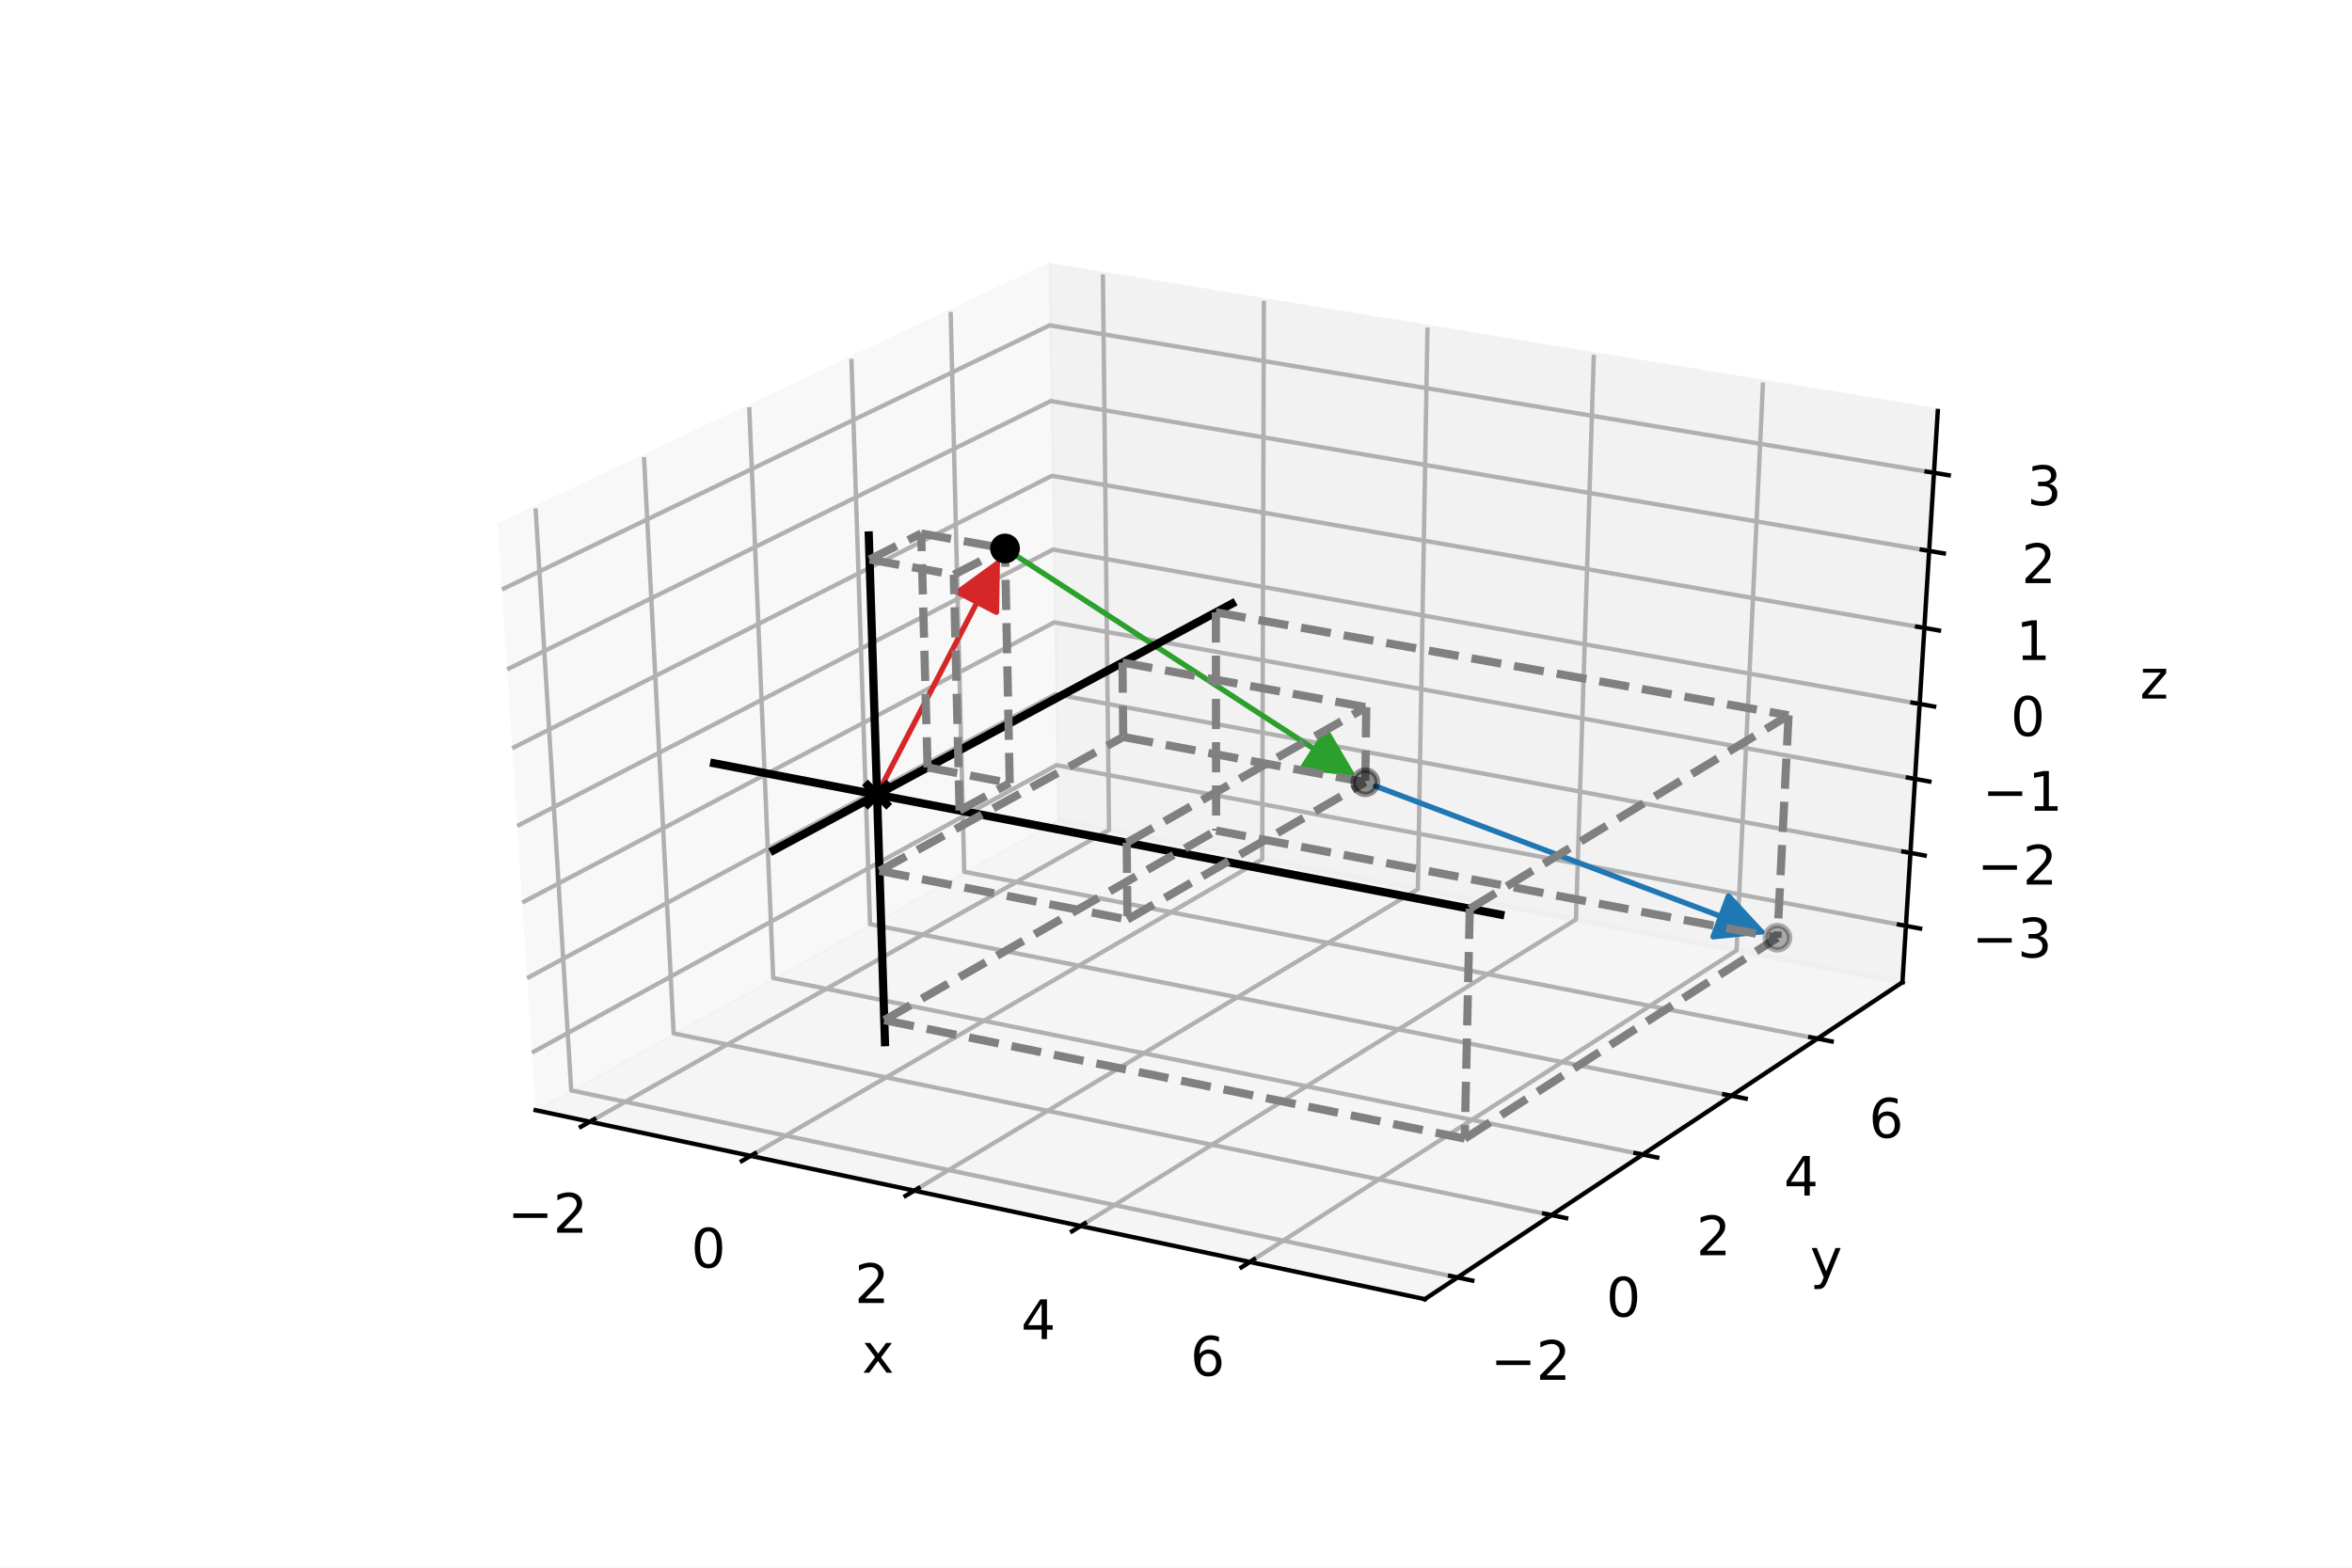
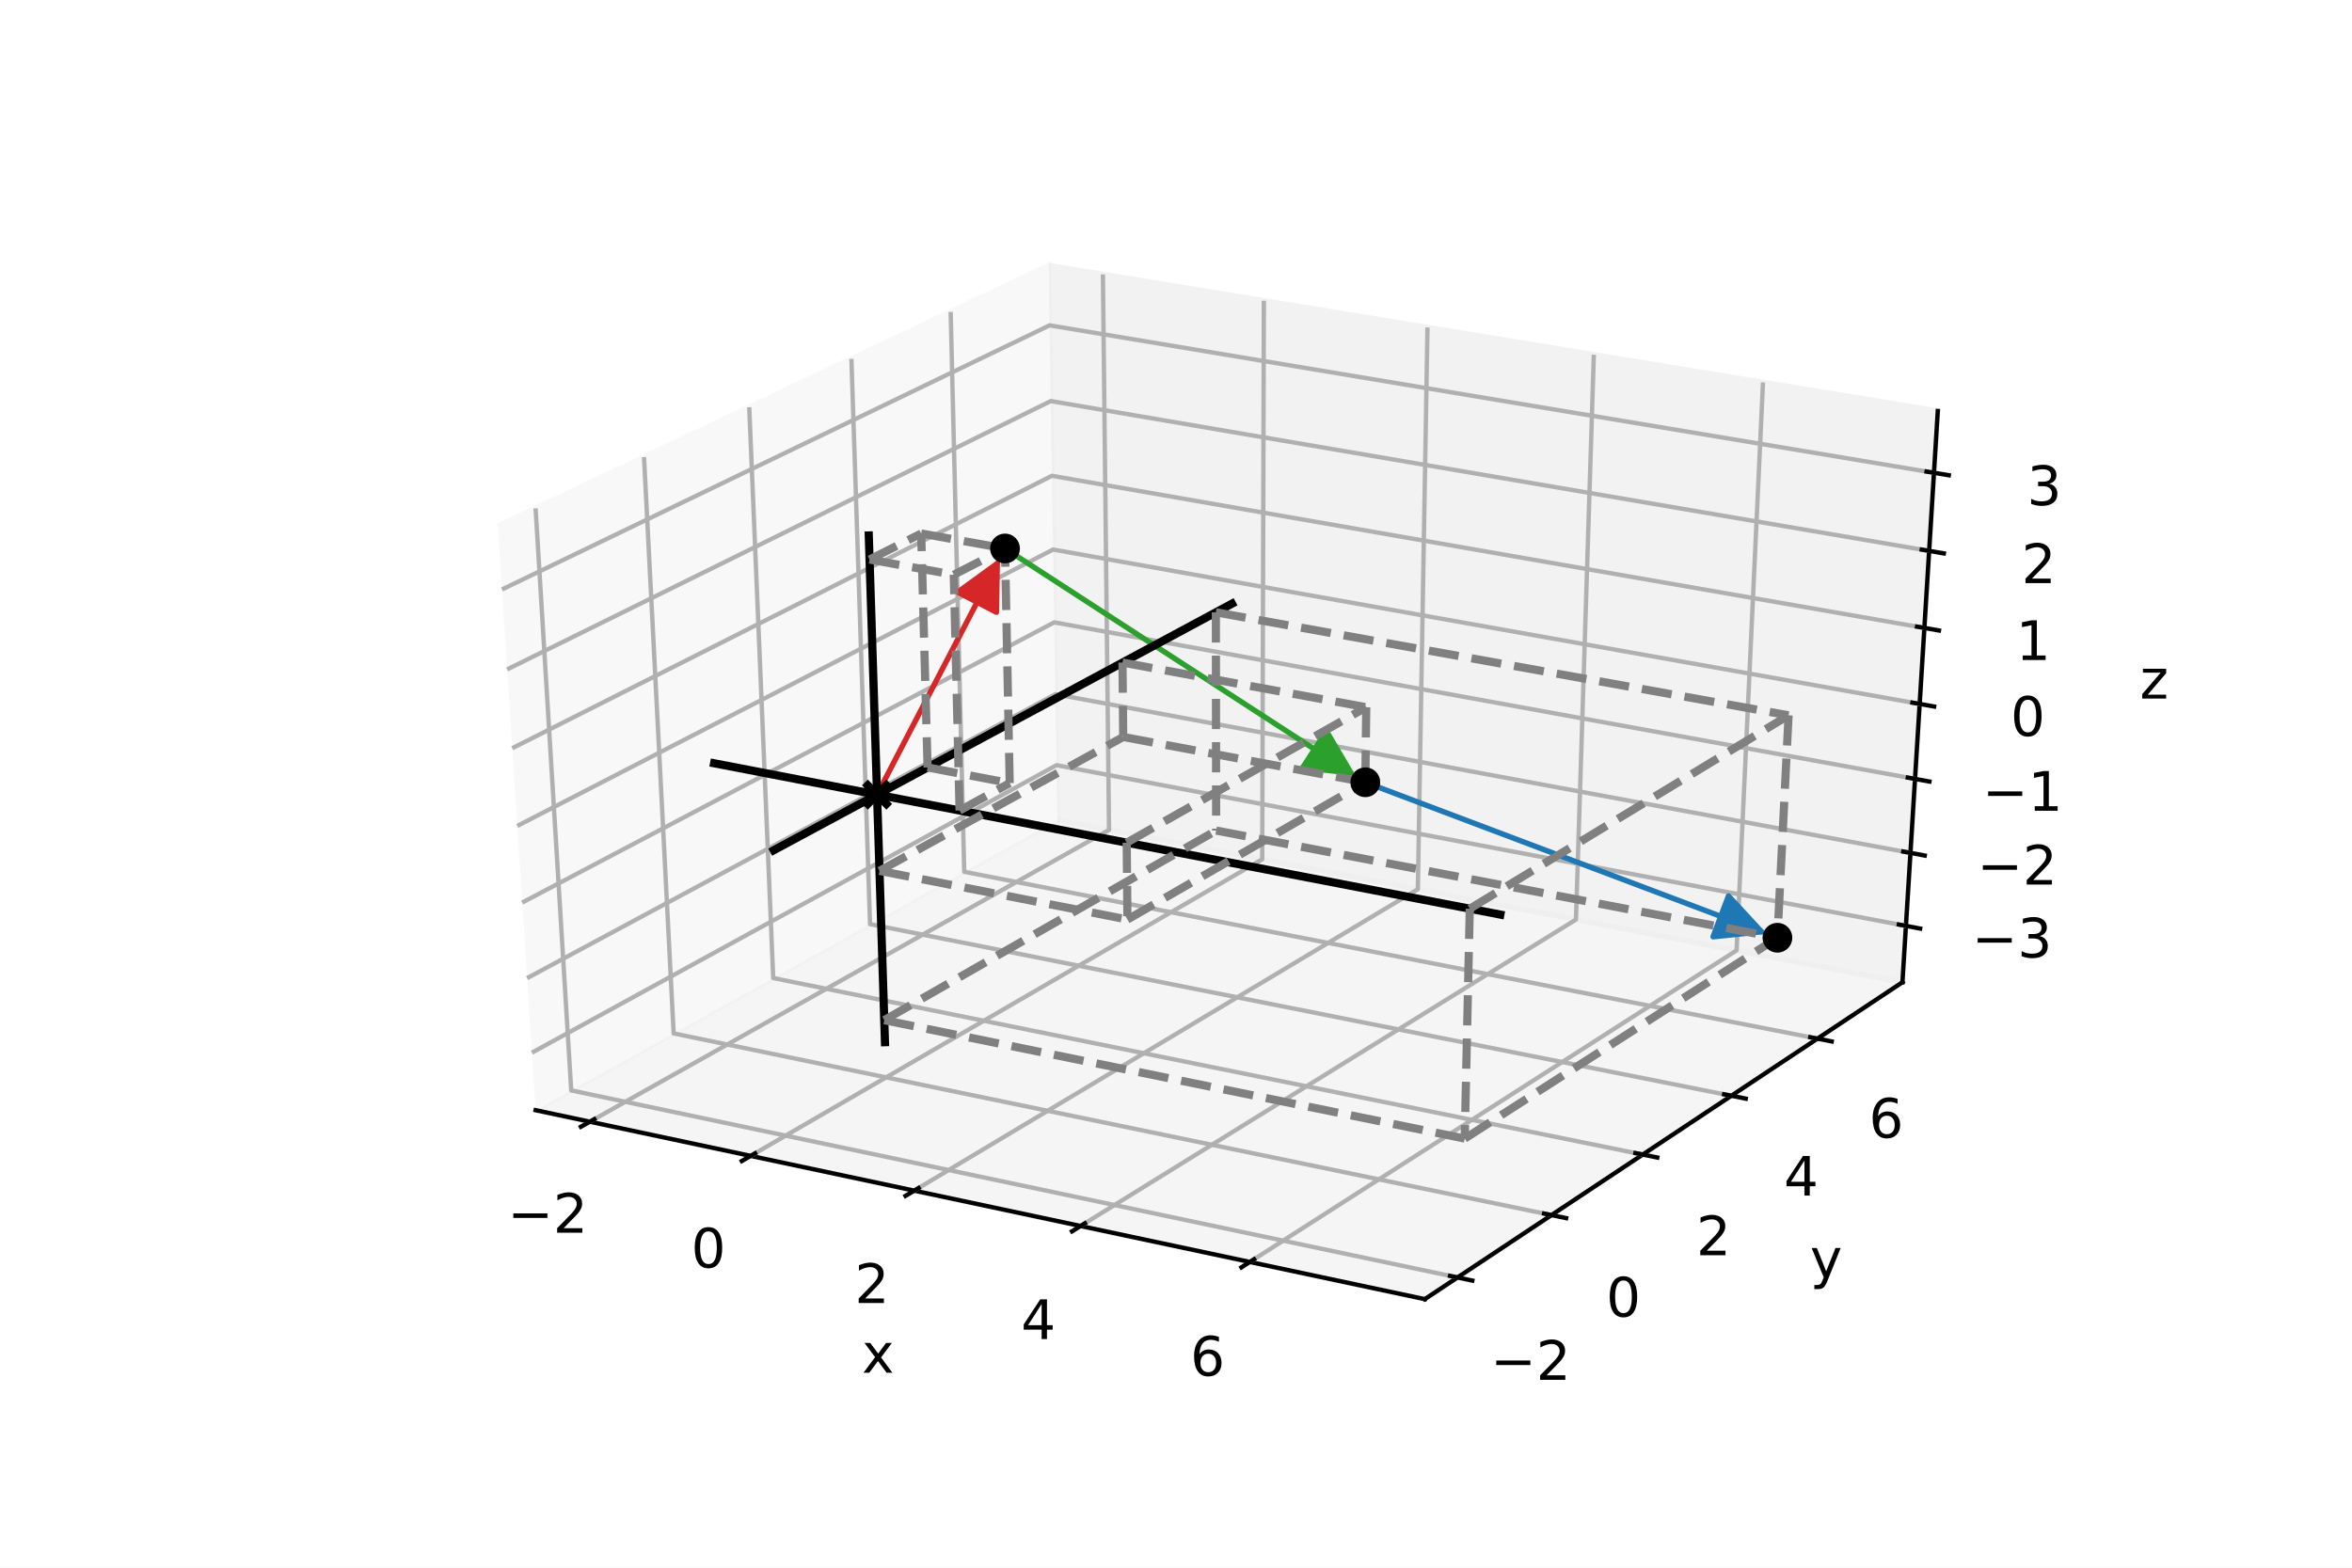
<svg xmlns="http://www.w3.org/2000/svg" xmlns:xlink="http://www.w3.org/1999/xlink" height="288pt" version="1.1" viewBox="0 0 432 288" width="432pt">
  <defs>
    <style type="text/css">
*{stroke-linecap:butt;stroke-linejoin:round;}
  </style>
  </defs>
  <g id="figure_1">
    <g id="patch_1">
      <path d="M 0 288  L 432 288  L 432 0  L 0 0  z " style="fill:#ffffff;" />
    </g>
    <g id="patch_2">
      <path d="M 54 252  L 388.8 252  L 388.8 34.56  L 54 34.56  z " style="fill:#ffffff;" />
    </g>
    <g id="pane3d_1">
      <g id="patch_3">
        <path d="M 98.383 203.953  L 194.204 150.642  L 192.609 48.773  L 91.445 96.672  " style="fill:#f2f2f2;opacity:0.5;stroke:#f2f2f2;stroke-linejoin:miter;" />
      </g>
    </g>
    <g id="pane3d_2">
      <g id="patch_4">
        <path d="M 194.204 150.642  L 349.426 180.447  L 355.921 75.505  L 192.609 48.773  " style="fill:#e6e6e6;opacity:0.5;stroke:#e6e6e6;stroke-linejoin:miter;" />
      </g>
    </g>
    <g id="pane3d_3">
      <g id="patch_5">
        <path d="M 98.383 203.953  L 261.697 238.666  L 349.426 180.447  L 194.204 150.642  " style="fill:#ececec;opacity:0.5;stroke:#ececec;stroke-linejoin:miter;" />
      </g>
    </g>
    <g id="axis3d_1">
      <g id="line2d_1">
        <path d="M 98.383 203.953  L 261.697 238.666  " style="fill:none;stroke:#000000;stroke-linecap:square;stroke-width:0.8;" />
      </g>
      <g id="text_1">
        <defs>
          <path d="M 54.891 54.688  L 35.109 28.078  L 55.906 0  L 45.312 0  L 29.391 21.484  L 13.484 0  L 2.875 0  L 24.125 28.609  L 4.688 54.688  L 15.281 54.688  L 29.781 35.203  L 44.281 54.688  z " id="DejaVuSans-120" />
        </defs>
        <g transform="translate(158.3168 252.1853)scale(0.1 -0.1)">
          <use xlink:href="#DejaVuSans-120" />
        </g>
      </g>
      <g id="Line3DCollection_1">
        <path d="M 108.34 206.07  L 203.698 152.465  L 202.577 50.404  " style="fill:none;stroke:#b0b0b0;stroke-width:0.8;" />
        <path d="M 137.878 212.348  L 231.838 157.868  L 232.139 55.244  " style="fill:none;stroke:#b0b0b0;stroke-width:0.8;" />
        <path d="M 167.92 218.733  L 260.423 163.357  L 262.191 60.163  " style="fill:none;stroke:#b0b0b0;stroke-width:0.8;" />
        <path d="M 198.476 225.228  L 289.462 168.933  L 292.746 65.164  " style="fill:none;stroke:#b0b0b0;stroke-width:0.8;" />
        <path d="M 229.562 231.835  L 318.966 174.598  L 323.816 70.25  " style="fill:none;stroke:#b0b0b0;stroke-width:0.8;" />
      </g>
      <g id="xtick_1">
        <g id="line2d_2">
          <path d="M 109.161 205.608  L 106.693 206.995  " style="fill:none;stroke:#000000;stroke-linecap:square;stroke-width:0.8;" />
        </g>
        <g id="text_2">
          <defs>
            <path d="M 10.594 35.5  L 73.188 35.5  L 73.188 27.203  L 10.594 27.203  z " id="DejaVuSans-8722" />
            <path d="M 19.188 8.297  L 53.609 8.297  L 53.609 0  L 7.328 0  L 7.328 8.297  Q 12.938 14.109 22.625 23.891  Q 32.328 33.688 34.812 36.531  Q 39.547 41.844 41.422 45.531  Q 43.312 49.219 43.312 52.781  Q 43.312 58.594 39.234 62.25  Q 35.156 65.922 28.609 65.922  Q 23.969 65.922 18.812 64.312  Q 13.672 62.703 7.812 59.422  L 7.812 69.391  Q 13.766 71.781 18.938 73  Q 24.125 74.219 28.422 74.219  Q 39.75 74.219 46.484 68.547  Q 53.219 62.891 53.219 53.422  Q 53.219 48.922 51.531 44.891  Q 49.859 40.875 45.406 35.406  Q 44.188 33.984 37.641 27.219  Q 31.109 20.453 19.188 8.297  z " id="DejaVuSans-50" />
          </defs>
          <g transform="translate(93.22186 226.4644)scale(0.1 -0.1)">
            <use xlink:href="#DejaVuSans-8722" />
            <use x="83.789" xlink:href="#DejaVuSans-50" />
          </g>
        </g>
      </g>
      <g id="xtick_2">
        <g id="line2d_3">
          <path d="M 138.688 211.878  L 136.255 213.289  " style="fill:none;stroke:#000000;stroke-linecap:square;stroke-width:0.8;" />
        </g>
        <g id="text_3">
          <defs>
            <path d="M 31.781 66.406  Q 24.172 66.406 20.328 58.906  Q 16.5 51.422 16.5 36.375  Q 16.5 21.391 20.328 13.891  Q 24.172 6.391 31.781 6.391  Q 39.453 6.391 43.281 13.891  Q 47.125 21.391 47.125 36.375  Q 47.125 51.422 43.281 58.906  Q 39.453 66.406 31.781 66.406  z M 31.781 74.219  Q 44.047 74.219 50.516 64.516  Q 56.984 54.828 56.984 36.375  Q 56.984 17.969 50.516 8.266  Q 44.047 -1.422 31.781 -1.422  Q 19.531 -1.422 13.062 8.266  Q 6.594 17.969 6.594 36.375  Q 6.594 54.828 13.062 64.516  Q 19.531 74.219 31.781 74.219  z " id="DejaVuSans-48" />
          </defs>
          <g transform="translate(126.9467 232.8641)scale(0.1 -0.1)">
            <use xlink:href="#DejaVuSans-48" />
          </g>
        </g>
      </g>
      <g id="xtick_3">
        <g id="line2d_4">
          <path d="M 168.718 218.256  L 166.321 219.69  " style="fill:none;stroke:#000000;stroke-linecap:square;stroke-width:0.8;" />
        </g>
        <g id="text_4">
          <g transform="translate(156.9852 239.3729)scale(0.1 -0.1)">
            <use xlink:href="#DejaVuSans-50" />
          </g>
        </g>
      </g>
      <g id="xtick_4">
        <g id="line2d_5">
          <path d="M 199.262 224.742  L 196.903 226.202  " style="fill:none;stroke:#000000;stroke-linecap:square;stroke-width:0.8;" />
        </g>
        <g id="text_5">
          <defs>
            <path d="M 37.797 64.312  L 12.891 25.391  L 37.797 25.391  z M 35.203 72.906  L 47.609 72.906  L 47.609 25.391  L 58.016 25.391  L 58.016 17.188  L 47.609 17.188  L 47.609 0  L 37.797 0  L 37.797 17.188  L 4.891 17.188  L 4.891 26.703  z " id="DejaVuSans-52" />
          </defs>
          <g transform="translate(187.5403 245.9937)scale(0.1 -0.1)">
            <use xlink:href="#DejaVuSans-52" />
          </g>
        </g>
      </g>
      <g id="xtick_5">
        <g id="line2d_6">
          <path d="M 230.334 231.341  L 228.015 232.826  " style="fill:none;stroke:#000000;stroke-linecap:square;stroke-width:0.8;" />
        </g>
        <g id="text_6">
          <defs>
            <path d="M 33.016 40.375  Q 26.375 40.375 22.484 35.828  Q 18.609 31.297 18.609 23.391  Q 18.609 15.531 22.484 10.953  Q 26.375 6.391 33.016 6.391  Q 39.656 6.391 43.531 10.953  Q 47.406 15.531 47.406 23.391  Q 47.406 31.297 43.531 35.828  Q 39.656 40.375 33.016 40.375  z M 52.594 71.297  L 52.594 62.312  Q 48.875 64.062 45.094 64.984  Q 41.312 65.922 37.594 65.922  Q 27.828 65.922 22.672 59.328  Q 17.531 52.734 16.797 39.406  Q 19.672 43.656 24.016 45.922  Q 28.375 48.188 33.594 48.188  Q 44.578 48.188 50.953 41.516  Q 57.328 34.859 57.328 23.391  Q 57.328 12.156 50.688 5.359  Q 44.047 -1.422 33.016 -1.422  Q 20.359 -1.422 13.672 8.266  Q 6.984 17.969 6.984 36.375  Q 6.984 53.656 15.188 63.938  Q 23.391 74.219 37.203 74.219  Q 40.922 74.219 44.703 73.484  Q 48.484 72.75 52.594 71.297  z " id="DejaVuSans-54" />
          </defs>
          <g transform="translate(218.6254 252.7292)scale(0.1 -0.1)">
            <use xlink:href="#DejaVuSans-54" />
          </g>
        </g>
      </g>
    </g>
    <g id="axis3d_2">
      <g id="line2d_7">
        <path d="M 349.426 180.447  L 261.697 238.666  " style="fill:none;stroke:#000000;stroke-linecap:square;stroke-width:0.8;" />
      </g>
      <g id="text_7">
        <defs>
          <path d="M 32.172 -5.078  Q 28.375 -14.844 24.75 -17.812  Q 21.141 -20.797 15.094 -20.797  L 7.906 -20.797  L 7.906 -13.281  L 13.188 -13.281  Q 16.891 -13.281 18.938 -11.516  Q 21 -9.766 23.484 -3.219  L 25.094 0.875  L 2.984 54.688  L 12.5 54.688  L 29.594 11.922  L 46.688 54.688  L 56.203 54.688  z " id="DejaVuSans-121" />
        </defs>
        <g transform="translate(332.4591 234.7417)scale(0.1 -0.1)">
          <use xlink:href="#DejaVuSans-121" />
        </g>
      </g>
      <g id="Line3DCollection_2">
        <path d="M 98.372 93.392  L 104.92 200.316  L 267.701 234.681  " style="fill:none;stroke:#b0b0b0;stroke-width:0.8;" />
        <path d="M 118.286 83.963  L 123.734 189.849  L 284.964 223.225  " style="fill:none;stroke:#b0b0b0;stroke-width:0.8;" />
        <path d="M 137.614 74.812  L 142.021 179.675  L 301.723 212.103  " style="fill:none;stroke:#b0b0b0;stroke-width:0.8;" />
        <path d="M 156.382 65.926  L 159.805 169.781  L 317.999 201.302  " style="fill:none;stroke:#b0b0b0;stroke-width:0.8;" />
        <path d="M 174.614 57.293  L 177.105 160.156  L 333.814 190.807  " style="fill:none;stroke:#b0b0b0;stroke-width:0.8;" />
      </g>
      <g id="xtick_6">
        <g id="line2d_8">
          <path d="M 266.339 234.394  L 270.429 235.257  " style="fill:none;stroke:#000000;stroke-linecap:square;stroke-width:0.8;" />
        </g>
        <g id="text_8">
          <g transform="translate(273.7655 253.4901)scale(0.1 -0.1)">
            <use xlink:href="#DejaVuSans-8722" />
            <use x="83.789" xlink:href="#DejaVuSans-50" />
          </g>
        </g>
      </g>
      <g id="xtick_7">
        <g id="line2d_9">
          <path d="M 283.616 222.946  L 287.664 223.784  " style="fill:none;stroke:#000000;stroke-linecap:square;stroke-width:0.8;" />
        </g>
        <g id="text_9">
          <g transform="translate(295.0096 241.8743)scale(0.1 -0.1)">
            <use xlink:href="#DejaVuSans-48" />
          </g>
        </g>
      </g>
      <g id="xtick_8">
        <g id="line2d_10">
          <path d="M 300.388 211.832  L 304.396 212.646  " style="fill:none;stroke:#000000;stroke-linecap:square;stroke-width:0.8;" />
        </g>
        <g id="text_10">
          <g transform="translate(311.5659 230.5977)scale(0.1 -0.1)">
            <use xlink:href="#DejaVuSans-50" />
          </g>
        </g>
      </g>
      <g id="xtick_9">
        <g id="line2d_11">
          <path d="M 316.678 201.039  L 320.645 201.829  " style="fill:none;stroke:#000000;stroke-linecap:square;stroke-width:0.8;" />
        </g>
        <g id="text_11">
          <g transform="translate(327.6459 219.6455)scale(0.1 -0.1)">
            <use xlink:href="#DejaVuSans-52" />
          </g>
        </g>
      </g>
      <g id="xtick_10">
        <g id="line2d_12">
          <path d="M 332.506 190.551  L 336.433 191.32  " style="fill:none;stroke:#000000;stroke-linecap:square;stroke-width:0.8;" />
        </g>
        <g id="text_12">
          <g transform="translate(343.2697 209.0041)scale(0.1 -0.1)">
            <use xlink:href="#DejaVuSans-54" />
          </g>
        </g>
      </g>
    </g>
    <g id="axis3d_3">
      <g id="line2d_13">
        <path d="M 349.426 180.447  L 355.921 75.505  " style="fill:none;stroke:#000000;stroke-linecap:square;stroke-width:0.8;" />
      </g>
      <g id="text_13">
        <defs>
          <path d="M 5.516 54.688  L 48.188 54.688  L 48.188 46.484  L 14.406 7.172  L 48.188 7.172  L 48.188 0  L 4.297 0  L 4.297 8.203  L 38.094 47.516  L 5.516 47.516  z " id="DejaVuSans-122" />
        </defs>
        <g transform="translate(393.046 128.3312)scale(0.1 -0.1)">
          <use xlink:href="#DejaVuSans-122" />
        </g>
      </g>
      <g id="Line3DCollection_3">
        <path d="M 350.067 170.094  L 194.047 140.572  L 97.7 193.386  " style="fill:none;stroke:#b0b0b0;stroke-width:0.8;" />
        <path d="M 350.897 156.684  L 193.843 127.536  L 96.814 179.694  " style="fill:none;stroke:#b0b0b0;stroke-width:0.8;" />
        <path d="M 351.738 143.094  L 193.636 114.332  L 95.916 165.81  " style="fill:none;stroke:#b0b0b0;stroke-width:0.8;" />
        <path d="M 352.59 129.32  L 193.426 100.957  L 95.006 151.733  " style="fill:none;stroke:#b0b0b0;stroke-width:0.8;" />
        <path d="M 353.454 115.358  L 193.214 87.407  L 94.083 137.457  " style="fill:none;stroke:#b0b0b0;stroke-width:0.8;" />
        <path d="M 354.33 101.204  L 192.999 73.679  L 93.146 122.978  " style="fill:none;stroke:#b0b0b0;stroke-width:0.8;" />
        <path d="M 355.218 86.855  L 192.781 59.769  L 92.196 108.292  " style="fill:none;stroke:#b0b0b0;stroke-width:0.8;" />
      </g>
      <g id="xtick_11">
        <g id="line2d_14">
          <path d="M 348.765 169.847  L 352.674 170.587  " style="fill:none;stroke:#000000;stroke-linecap:square;stroke-width:0.8;" />
        </g>
        <g id="text_14">
          <defs>
            <path d="M 40.578 39.312  Q 47.656 37.797 51.625 33  Q 55.609 28.219 55.609 21.188  Q 55.609 10.406 48.188 4.484  Q 40.766 -1.422 27.094 -1.422  Q 22.516 -1.422 17.656 -0.516  Q 12.797 0.391 7.625 2.203  L 7.625 11.719  Q 11.719 9.328 16.594 8.109  Q 21.484 6.891 26.812 6.891  Q 36.078 6.891 40.938 10.547  Q 45.797 14.203 45.797 21.188  Q 45.797 27.641 41.281 31.266  Q 36.766 34.906 28.719 34.906  L 20.219 34.906  L 20.219 43.016  L 29.109 43.016  Q 36.375 43.016 40.234 45.922  Q 44.094 48.828 44.094 54.297  Q 44.094 59.906 40.109 62.906  Q 36.141 65.922 28.719 65.922  Q 24.656 65.922 20.016 65.031  Q 15.375 64.156 9.812 62.312  L 9.812 71.094  Q 15.438 72.656 20.344 73.438  Q 25.25 74.219 29.594 74.219  Q 40.828 74.219 47.359 69.109  Q 53.906 64.016 53.906 55.328  Q 53.906 49.266 50.438 45.094  Q 46.969 40.922 40.578 39.312  z " id="DejaVuSans-51" />
          </defs>
          <g transform="translate(362.1844 175.8934)scale(0.1 -0.1)">
            <use xlink:href="#DejaVuSans-8722" />
            <use x="83.789" xlink:href="#DejaVuSans-51" />
          </g>
        </g>
      </g>
      <g id="xtick_12">
        <g id="line2d_15">
          <path d="M 349.586 156.441  L 353.522 157.171  " style="fill:none;stroke:#000000;stroke-linecap:square;stroke-width:0.8;" />
        </g>
        <g id="text_15">
          <g transform="translate(363.1421 162.5063)scale(0.1 -0.1)">
            <use xlink:href="#DejaVuSans-8722" />
            <use x="83.789" xlink:href="#DejaVuSans-50" />
          </g>
        </g>
      </g>
      <g id="xtick_13">
        <g id="line2d_16">
          <path d="M 350.418 142.854  L 354.381 143.575  " style="fill:none;stroke:#000000;stroke-linecap:square;stroke-width:0.8;" />
        </g>
        <g id="text_16">
          <defs>
            <path d="M 12.406 8.297  L 28.516 8.297  L 28.516 63.922  L 10.984 60.406  L 10.984 69.391  L 28.422 72.906  L 38.281 72.906  L 38.281 8.297  L 54.391 8.297  L 54.391 0  L 12.406 0  z " id="DejaVuSans-49" />
          </defs>
          <g transform="translate(364.1126 148.9394)scale(0.1 -0.1)">
            <use xlink:href="#DejaVuSans-8722" />
            <use x="83.789" xlink:href="#DejaVuSans-49" />
          </g>
        </g>
      </g>
      <g id="xtick_14">
        <g id="line2d_17">
          <path d="M 351.261 129.083  L 355.252 129.795  " style="fill:none;stroke:#000000;stroke-linecap:square;stroke-width:0.8;" />
        </g>
        <g id="text_17">
          <g transform="translate(369.2861 135.1891)scale(0.1 -0.1)">
            <use xlink:href="#DejaVuSans-48" />
          </g>
        </g>
      </g>
      <g id="xtick_15">
        <g id="line2d_18">
          <path d="M 352.116 115.125  L 356.135 115.826  " style="fill:none;stroke:#000000;stroke-linecap:square;stroke-width:0.8;" />
        </g>
        <g id="text_18">
          <g transform="translate(370.2831 121.2518)scale(0.1 -0.1)">
            <use xlink:href="#DejaVuSans-49" />
          </g>
        </g>
      </g>
      <g id="xtick_16">
        <g id="line2d_19">
          <path d="M 352.982 100.974  L 357.03 101.665  " style="fill:none;stroke:#000000;stroke-linecap:square;stroke-width:0.8;" />
        </g>
        <g id="text_19">
          <g transform="translate(371.2938 107.1235)scale(0.1 -0.1)">
            <use xlink:href="#DejaVuSans-50" />
          </g>
        </g>
      </g>
      <g id="xtick_17">
        <g id="line2d_20">
          <path d="M 353.86 86.628  L 357.937 87.308  " style="fill:none;stroke:#000000;stroke-linecap:square;stroke-width:0.8;" />
        </g>
        <g id="text_20">
          <g transform="translate(372.3184 92.80031)scale(0.1 -0.1)">
            <use xlink:href="#DejaVuSans-51" />
          </g>
        </g>
      </g>
    </g>
    <g id="axes_1">
      <g id="patch_6">
-         <path clip-path="url(#p09cabcea13)" d="M 162.015 144.208  Q 172.845 123.372 183.159 103.527  " style="fill:none;stroke:#d62728;stroke-linecap:round;" />
-         <path clip-path="url(#p09cabcea13)" d="M 175.92 108.781  L 183.159 103.527  L 183.018 112.471  L 175.92 108.781  z " style="fill:#d62728;stroke:#d62728;stroke-linecap:round;" />
+         <path clip-path="url(#p3855c325ce)" d="M 162.015 144.208  Q 172.845 123.372 183.159 103.527  " style="fill:none;stroke:#d62728;stroke-linecap:round;" />
+         <path clip-path="url(#p3855c325ce)" d="M 175.92 108.781  L 183.159 103.527  L 183.018 112.471  L 175.92 108.781  z " style="fill:#d62728;stroke:#d62728;stroke-linecap:round;" />
      </g>
      <g id="patch_7">
-         <path clip-path="url(#p09cabcea13)" d="M 186.272 101.849  Q 217.682 122.234 248.155 142.01  " style="fill:none;stroke:#2ca02c;stroke-linecap:round;" />
-         <path clip-path="url(#p09cabcea13)" d="M 243.622 134.3  L 248.155 142.01  L 239.266 141.01  L 243.622 134.3  z " style="fill:#2ca02c;stroke:#2ca02c;stroke-linecap:round;" />
+         <path clip-path="url(#p3855c325ce)" d="M 186.272 101.849  Q 217.682 122.234 248.155 142.01  " style="fill:none;stroke:#2ca02c;stroke-linecap:round;" />
+         <path clip-path="url(#p3855c325ce)" d="M 243.622 134.3  L 248.155 142.01  L 239.266 141.01  L 243.622 134.3  z " style="fill:#2ca02c;stroke:#2ca02c;stroke-linecap:round;" />
      </g>
      <g id="patch_8">
-         <path clip-path="url(#p09cabcea13)" d="M 252.645 144.416  Q 288.619 157.991 323.548 171.172  " style="fill:none;stroke:#1f77b4;stroke-linecap:round;" />
-         <path clip-path="url(#p09cabcea13)" d="M 317.476 164.605  L 323.548 171.172  L 314.651 172.09  L 317.476 164.605  z " style="fill:#1f77b4;stroke:#1f77b4;stroke-linecap:round;" />
+         <path clip-path="url(#p3855c325ce)" d="M 252.645 144.416  Q 288.619 157.991 323.548 171.172  " style="fill:none;stroke:#1f77b4;stroke-linecap:round;" />
+         <path clip-path="url(#p3855c325ce)" d="M 317.476 164.605  L 323.548 171.172  L 314.651 172.09  L 317.476 164.605  z " style="fill:#1f77b4;stroke:#1f77b4;stroke-linecap:round;" />
      </g>
      <g id="line2d_21">
-         <path clip-path="url(#p09cabcea13)" d="M 131.167 140.222  L 275.575 168.02  " style="fill:none;stroke:#000000;stroke-linecap:square;stroke-width:1.5;" />
+         <path clip-path="url(#p3855c325ce)" d="M 131.167 140.222  L 275.575 168.02  " style="fill:none;stroke:#000000;stroke-linecap:square;stroke-width:1.5;" />
      </g>
      <g id="line2d_22">
-         <path clip-path="url(#p09cabcea13)" d="M 142.118 156.195  L 226.276 110.901  " style="fill:none;stroke:#000000;stroke-linecap:square;stroke-width:1.5;" />
+         <path clip-path="url(#p3855c325ce)" d="M 142.118 156.195  L 226.276 110.901  " style="fill:none;stroke:#000000;stroke-linecap:square;stroke-width:1.5;" />
      </g>
      <g id="line2d_23">
-         <path clip-path="url(#p09cabcea13)" d="M 162.545 191.463  L 159.572 98.369  " style="fill:none;stroke:#000000;stroke-linecap:square;stroke-width:1.5;" />
+         <path clip-path="url(#p3855c325ce)" d="M 162.545 191.463  L 159.572 98.369  " style="fill:none;stroke:#000000;stroke-linecap:square;stroke-width:1.5;" />
      </g>
      <g id="line2d_24">
-         <path clip-path="url(#p09cabcea13)" d="M 170.372 140.988  L 185.455 143.863  " style="fill:none;stroke:#808080;stroke-dasharray:5.55,2.4;stroke-dashoffset:0;stroke-width:1.5;" />
+         <path clip-path="url(#p3855c325ce)" d="M 170.372 140.988  L 185.455 143.863  " style="fill:none;stroke:#808080;stroke-dasharray:5.55,2.4;stroke-dashoffset:0;stroke-width:1.5;" />
      </g>
      <g id="line2d_25">
-         <path clip-path="url(#p09cabcea13)" d="M 159.713 102.789  L 169.199 98.012  " style="fill:none;stroke:#808080;stroke-dasharray:5.55,2.4;stroke-dashoffset:0;stroke-width:1.5;" />
+         <path clip-path="url(#p3855c325ce)" d="M 159.713 102.789  L 169.199 98.012  " style="fill:none;stroke:#808080;stroke-dasharray:5.55,2.4;stroke-dashoffset:0;stroke-width:1.5;" />
      </g>
      <g id="line2d_26">
-         <path clip-path="url(#p09cabcea13)" d="M 159.713 102.789  L 175.185 105.581  " style="fill:none;stroke:#808080;stroke-dasharray:5.55,2.4;stroke-dashoffset:0;stroke-width:1.5;" />
+         <path clip-path="url(#p3855c325ce)" d="M 159.713 102.789  L 175.185 105.581  " style="fill:none;stroke:#808080;stroke-dasharray:5.55,2.4;stroke-dashoffset:0;stroke-width:1.5;" />
      </g>
      <g id="line2d_27">
-         <path clip-path="url(#p09cabcea13)" d="M 170.372 140.988  L 169.199 98.012  " style="fill:none;stroke:#808080;stroke-dasharray:5.55,2.4;stroke-dashoffset:0;stroke-width:1.5;" />
+         <path clip-path="url(#p3855c325ce)" d="M 170.372 140.988  L 169.199 98.012  " style="fill:none;stroke:#808080;stroke-dasharray:5.55,2.4;stroke-dashoffset:0;stroke-width:1.5;" />
      </g>
      <g id="line2d_28">
-         <path clip-path="url(#p09cabcea13)" d="M 176.247 148.9  L 185.455 143.863  " style="fill:none;stroke:#808080;stroke-dasharray:5.55,2.4;stroke-dashoffset:0;stroke-width:1.5;" />
+         <path clip-path="url(#p3855c325ce)" d="M 176.247 148.9  L 185.455 143.863  " style="fill:none;stroke:#808080;stroke-dasharray:5.55,2.4;stroke-dashoffset:0;stroke-width:1.5;" />
      </g>
      <g id="line2d_29">
-         <path clip-path="url(#p09cabcea13)" d="M 176.247 148.9  L 175.185 105.581  " style="fill:none;stroke:#808080;stroke-dasharray:5.55,2.4;stroke-dashoffset:0;stroke-width:1.5;" />
+         <path clip-path="url(#p3855c325ce)" d="M 176.247 148.9  L 175.185 105.581  " style="fill:none;stroke:#808080;stroke-dasharray:5.55,2.4;stroke-dashoffset:0;stroke-width:1.5;" />
      </g>
      <g id="line2d_30">
-         <path clip-path="url(#p09cabcea13)" d="M 169.199 98.012  L 184.596 100.761  " style="fill:none;stroke:#808080;stroke-dasharray:5.55,2.4;stroke-dashoffset:0;stroke-width:1.5;" />
+         <path clip-path="url(#p3855c325ce)" d="M 169.199 98.012  L 184.596 100.761  " style="fill:none;stroke:#808080;stroke-dasharray:5.55,2.4;stroke-dashoffset:0;stroke-width:1.5;" />
      </g>
      <g id="line2d_31">
-         <path clip-path="url(#p09cabcea13)" d="M 175.185 105.581  L 184.596 100.761  " style="fill:none;stroke:#808080;stroke-dasharray:5.55,2.4;stroke-dashoffset:0;stroke-width:1.5;" />
+         <path clip-path="url(#p3855c325ce)" d="M 175.185 105.581  L 184.596 100.761  " style="fill:none;stroke:#808080;stroke-dasharray:5.55,2.4;stroke-dashoffset:0;stroke-width:1.5;" />
      </g>
      <g id="line2d_32">
-         <path clip-path="url(#p09cabcea13)" d="M 185.455 143.863  L 184.596 100.761  " style="fill:none;stroke:#808080;stroke-dasharray:5.55,2.4;stroke-dashoffset:0;stroke-width:1.5;" />
+         <path clip-path="url(#p3855c325ce)" d="M 185.455 143.863  L 184.596 100.761  " style="fill:none;stroke:#808080;stroke-dasharray:5.55,2.4;stroke-dashoffset:0;stroke-width:1.5;" />
      </g>
      <g id="line2d_33">
-         <path clip-path="url(#p09cabcea13)" d="M 206.174 121.72  L 250.942 129.927  " style="fill:none;stroke:#808080;stroke-dasharray:5.55,2.4;stroke-dashoffset:0;stroke-width:1.5;" />
+         <path clip-path="url(#p3855c325ce)" d="M 206.174 121.72  L 250.942 129.927  " style="fill:none;stroke:#808080;stroke-dasharray:5.55,2.4;stroke-dashoffset:0;stroke-width:1.5;" />
      </g>
      <g id="line2d_34">
-         <path clip-path="url(#p09cabcea13)" d="M 161.54 159.983  L 206.305 135.389  " style="fill:none;stroke:#808080;stroke-dasharray:5.55,2.4;stroke-dashoffset:0;stroke-width:1.5;" />
+         <path clip-path="url(#p3855c325ce)" d="M 161.54 159.983  L 206.305 135.389  " style="fill:none;stroke:#808080;stroke-dasharray:5.55,2.4;stroke-dashoffset:0;stroke-width:1.5;" />
      </g>
      <g id="line2d_35">
-         <path clip-path="url(#p09cabcea13)" d="M 161.54 159.983  L 207.079 168.927  " style="fill:none;stroke:#808080;stroke-dasharray:5.55,2.4;stroke-dashoffset:0;stroke-width:1.5;" />
+         <path clip-path="url(#p3855c325ce)" d="M 161.54 159.983  L 207.079 168.927  " style="fill:none;stroke:#808080;stroke-dasharray:5.55,2.4;stroke-dashoffset:0;stroke-width:1.5;" />
      </g>
      <g id="line2d_36">
-         <path clip-path="url(#p09cabcea13)" d="M 206.174 121.72  L 206.305 135.389  " style="fill:none;stroke:#808080;stroke-dasharray:5.55,2.4;stroke-dashoffset:0;stroke-width:1.5;" />
+         <path clip-path="url(#p3855c325ce)" d="M 206.174 121.72  L 206.305 135.389  " style="fill:none;stroke:#808080;stroke-dasharray:5.55,2.4;stroke-dashoffset:0;stroke-width:1.5;" />
      </g>
      <g id="line2d_37">
-         <path clip-path="url(#p09cabcea13)" d="M 206.946 154.809  L 250.942 129.927  " style="fill:none;stroke:#808080;stroke-dasharray:5.55,2.4;stroke-dashoffset:0;stroke-width:1.5;" />
+         <path clip-path="url(#p3855c325ce)" d="M 206.946 154.809  L 250.942 129.927  " style="fill:none;stroke:#808080;stroke-dasharray:5.55,2.4;stroke-dashoffset:0;stroke-width:1.5;" />
      </g>
      <g id="line2d_38">
-         <path clip-path="url(#p09cabcea13)" d="M 206.946 154.809  L 207.079 168.927  " style="fill:none;stroke:#808080;stroke-dasharray:5.55,2.4;stroke-dashoffset:0;stroke-width:1.5;" />
+         <path clip-path="url(#p3855c325ce)" d="M 206.946 154.809  L 207.079 168.927  " style="fill:none;stroke:#808080;stroke-dasharray:5.55,2.4;stroke-dashoffset:0;stroke-width:1.5;" />
      </g>
      <g id="line2d_39">
-         <path clip-path="url(#p09cabcea13)" d="M 206.305 135.389  L 250.774 143.71  " style="fill:none;stroke:#808080;stroke-dasharray:5.55,2.4;stroke-dashoffset:0;stroke-width:1.5;" />
+         <path clip-path="url(#p3855c325ce)" d="M 206.305 135.389  L 250.774 143.71  " style="fill:none;stroke:#808080;stroke-dasharray:5.55,2.4;stroke-dashoffset:0;stroke-width:1.5;" />
      </g>
      <g id="line2d_40">
-         <path clip-path="url(#p09cabcea13)" d="M 207.079 168.927  L 250.774 143.71  " style="fill:none;stroke:#808080;stroke-dasharray:5.55,2.4;stroke-dashoffset:0;stroke-width:1.5;" />
+         <path clip-path="url(#p3855c325ce)" d="M 207.079 168.927  L 250.774 143.71  " style="fill:none;stroke:#808080;stroke-dasharray:5.55,2.4;stroke-dashoffset:0;stroke-width:1.5;" />
      </g>
      <g id="line2d_41">
-         <path clip-path="url(#p09cabcea13)" d="M 250.942 129.927  L 250.774 143.71  " style="fill:none;stroke:#808080;stroke-dasharray:5.55,2.4;stroke-dashoffset:0;stroke-width:1.5;" />
+         <path clip-path="url(#p3855c325ce)" d="M 250.942 129.927  L 250.774 143.71  " style="fill:none;stroke:#808080;stroke-dasharray:5.55,2.4;stroke-dashoffset:0;stroke-width:1.5;" />
      </g>
      <g id="line2d_42">
-         <path clip-path="url(#p09cabcea13)" d="M 223.324 112.49  L 328.514 131.415  " style="fill:none;stroke:#808080;stroke-dasharray:5.55,2.4;stroke-dashoffset:0;stroke-width:1.5;" />
+         <path clip-path="url(#p3855c325ce)" d="M 223.324 112.49  L 328.514 131.415  " style="fill:none;stroke:#808080;stroke-dasharray:5.55,2.4;stroke-dashoffset:0;stroke-width:1.5;" />
      </g>
      <g id="line2d_43">
-         <path clip-path="url(#p09cabcea13)" d="M 162.416 187.413  L 223.374 152.582  " style="fill:none;stroke:#808080;stroke-dasharray:5.55,2.4;stroke-dashoffset:0;stroke-width:1.5;" />
+         <path clip-path="url(#p3855c325ce)" d="M 162.416 187.413  L 223.374 152.582  " style="fill:none;stroke:#808080;stroke-dasharray:5.55,2.4;stroke-dashoffset:0;stroke-width:1.5;" />
      </g>
      <g id="line2d_44">
-         <path clip-path="url(#p09cabcea13)" d="M 162.416 187.413  L 269.031 209.17  " style="fill:none;stroke:#808080;stroke-dasharray:5.55,2.4;stroke-dashoffset:0;stroke-width:1.5;" />
+         <path clip-path="url(#p3855c325ce)" d="M 162.416 187.413  L 269.031 209.17  " style="fill:none;stroke:#808080;stroke-dasharray:5.55,2.4;stroke-dashoffset:0;stroke-width:1.5;" />
      </g>
      <g id="line2d_45">
-         <path clip-path="url(#p09cabcea13)" d="M 223.324 112.49  L 223.374 152.582  " style="fill:none;stroke:#808080;stroke-dasharray:5.55,2.4;stroke-dashoffset:0;stroke-width:1.5;" />
+         <path clip-path="url(#p3855c325ce)" d="M 223.324 112.49  L 223.374 152.582  " style="fill:none;stroke:#808080;stroke-dasharray:5.55,2.4;stroke-dashoffset:0;stroke-width:1.5;" />
      </g>
      <g id="line2d_46">
-         <path clip-path="url(#p09cabcea13)" d="M 269.957 166.938  L 328.514 131.415  " style="fill:none;stroke:#808080;stroke-dasharray:5.55,2.4;stroke-dashoffset:0;stroke-width:1.5;" />
+         <path clip-path="url(#p3855c325ce)" d="M 269.957 166.938  L 328.514 131.415  " style="fill:none;stroke:#808080;stroke-dasharray:5.55,2.4;stroke-dashoffset:0;stroke-width:1.5;" />
      </g>
      <g id="line2d_47">
-         <path clip-path="url(#p09cabcea13)" d="M 269.957 166.938  L 269.031 209.17  " style="fill:none;stroke:#808080;stroke-dasharray:5.55,2.4;stroke-dashoffset:0;stroke-width:1.5;" />
+         <path clip-path="url(#p3855c325ce)" d="M 269.957 166.938  L 269.031 209.17  " style="fill:none;stroke:#808080;stroke-dasharray:5.55,2.4;stroke-dashoffset:0;stroke-width:1.5;" />
      </g>
      <g id="line2d_48">
-         <path clip-path="url(#p09cabcea13)" d="M 223.374 152.582  L 326.464 172.272  " style="fill:none;stroke:#808080;stroke-dasharray:5.55,2.4;stroke-dashoffset:0;stroke-width:1.5;" />
+         <path clip-path="url(#p3855c325ce)" d="M 223.374 152.582  L 326.464 172.272  " style="fill:none;stroke:#808080;stroke-dasharray:5.55,2.4;stroke-dashoffset:0;stroke-width:1.5;" />
      </g>
      <g id="line2d_49">
-         <path clip-path="url(#p09cabcea13)" d="M 269.031 209.17  L 326.464 172.272  " style="fill:none;stroke:#808080;stroke-dasharray:5.55,2.4;stroke-dashoffset:0;stroke-width:1.5;" />
+         <path clip-path="url(#p3855c325ce)" d="M 269.031 209.17  L 326.464 172.272  " style="fill:none;stroke:#808080;stroke-dasharray:5.55,2.4;stroke-dashoffset:0;stroke-width:1.5;" />
      </g>
      <g id="line2d_50">
-         <path clip-path="url(#p09cabcea13)" d="M 328.514 131.415  L 326.464 172.272  " style="fill:none;stroke:#808080;stroke-dasharray:5.55,2.4;stroke-dashoffset:0;stroke-width:1.5;" />
+         <path clip-path="url(#p3855c325ce)" d="M 328.514 131.415  L 326.464 172.272  " style="fill:none;stroke:#808080;stroke-dasharray:5.55,2.4;stroke-dashoffset:0;stroke-width:1.5;" />
      </g>
      <g id="Path3DCollection_1">
        <defs>
-           <path d="M -2.236 2.236  L 2.236 -2.236  M -2.236 -2.236  L 2.236 2.236  " id="m6508d54fd5" style="stroke:#000000;stroke-width:1.5;" />
+           <path d="M -2.236 2.236  L 2.236 -2.236  M -2.236 -2.236  L 2.236 2.236  " id="mc591b9c978" style="stroke:#000000;stroke-width:1.5;" />
        </defs>
-         <g clip-path="url(#p09cabcea13)">
-           <use style="stroke:#000000;stroke-width:1.5;" x="161.093" xlink:href="#m6508d54fd5" y="145.983" />
+         <g clip-path="url(#p3855c325ce)">
+           <use style="stroke:#000000;stroke-width:1.5;" x="161.093" xlink:href="#mc591b9c978" y="145.983" />
        </g>
      </g>
      <g id="Path3DCollection_2">
        <defs>
-           <path d="M 0 2.236  C 0.593 2.236 1.162 2 1.581 1.581  C 2 1.162 2.236 0.593 2.236 0  C 2.236 -0.593 2 -1.162 1.581 -1.581  C 1.162 -2 0.593 -2.236 0 -2.236  C -0.593 -2.236 -1.162 -2 -1.581 -1.581  C -2 -1.162 -2.236 -0.593 -2.236 0  C -2.236 0.593 -2 1.162 -1.581 1.581  C -1.162 2 -0.593 2.236 0 2.236  z " id="C0_0_e5dc5e5f07" />
+           <path d="M 0 2.236  C 0.593 2.236 1.162 2 1.581 1.581  C 2 1.162 2.236 0.593 2.236 0  C 2.236 -0.593 2 -1.162 1.581 -1.581  C 1.162 -2 0.593 -2.236 0 -2.236  C -0.593 -2.236 -1.162 -2 -1.581 -1.581  C -2 -1.162 -2.236 -0.593 -2.236 0  C -2.236 0.593 -2 1.162 -1.581 1.581  C -1.162 2 -0.593 2.236 0 2.236  z " id="m51f15d219b" style="stroke:#000000;" />
        </defs>
-         <g clip-path="url(#p09cabcea13)">
-           <use style="stroke:#000000;" x="184.596" xlink:href="#C0_0_e5dc5e5f07" y="100.761" />
-         </g>
-         <g clip-path="url(#p09cabcea13)">
-           <use style="fill-opacity:0.428;stroke:#000000;stroke-opacity:0.428;" x="250.774" xlink:href="#C0_0_e5dc5e5f07" y="143.71" />
-         </g>
-         <g clip-path="url(#p09cabcea13)">
-           <use style="fill-opacity:0.3;stroke:#000000;stroke-opacity:0.3;" x="326.464" xlink:href="#C0_0_e5dc5e5f07" y="172.272" />
+         <g clip-path="url(#p3855c325ce)">
+           <use style="stroke:#000000;" x="184.596" xlink:href="#m51f15d219b" y="100.761" />
+           <use style="stroke:#000000;" x="250.774" xlink:href="#m51f15d219b" y="143.71" />
+           <use style="stroke:#000000;" x="326.464" xlink:href="#m51f15d219b" y="172.272" />
        </g>
      </g>
    </g>
  </g>
  <defs>
-     <clipPath id="p09cabcea13">
+     <clipPath id="p3855c325ce">
      <rect height="217.44" width="334.8" x="54" y="34.56" />
    </clipPath>
  </defs>
</svg>
